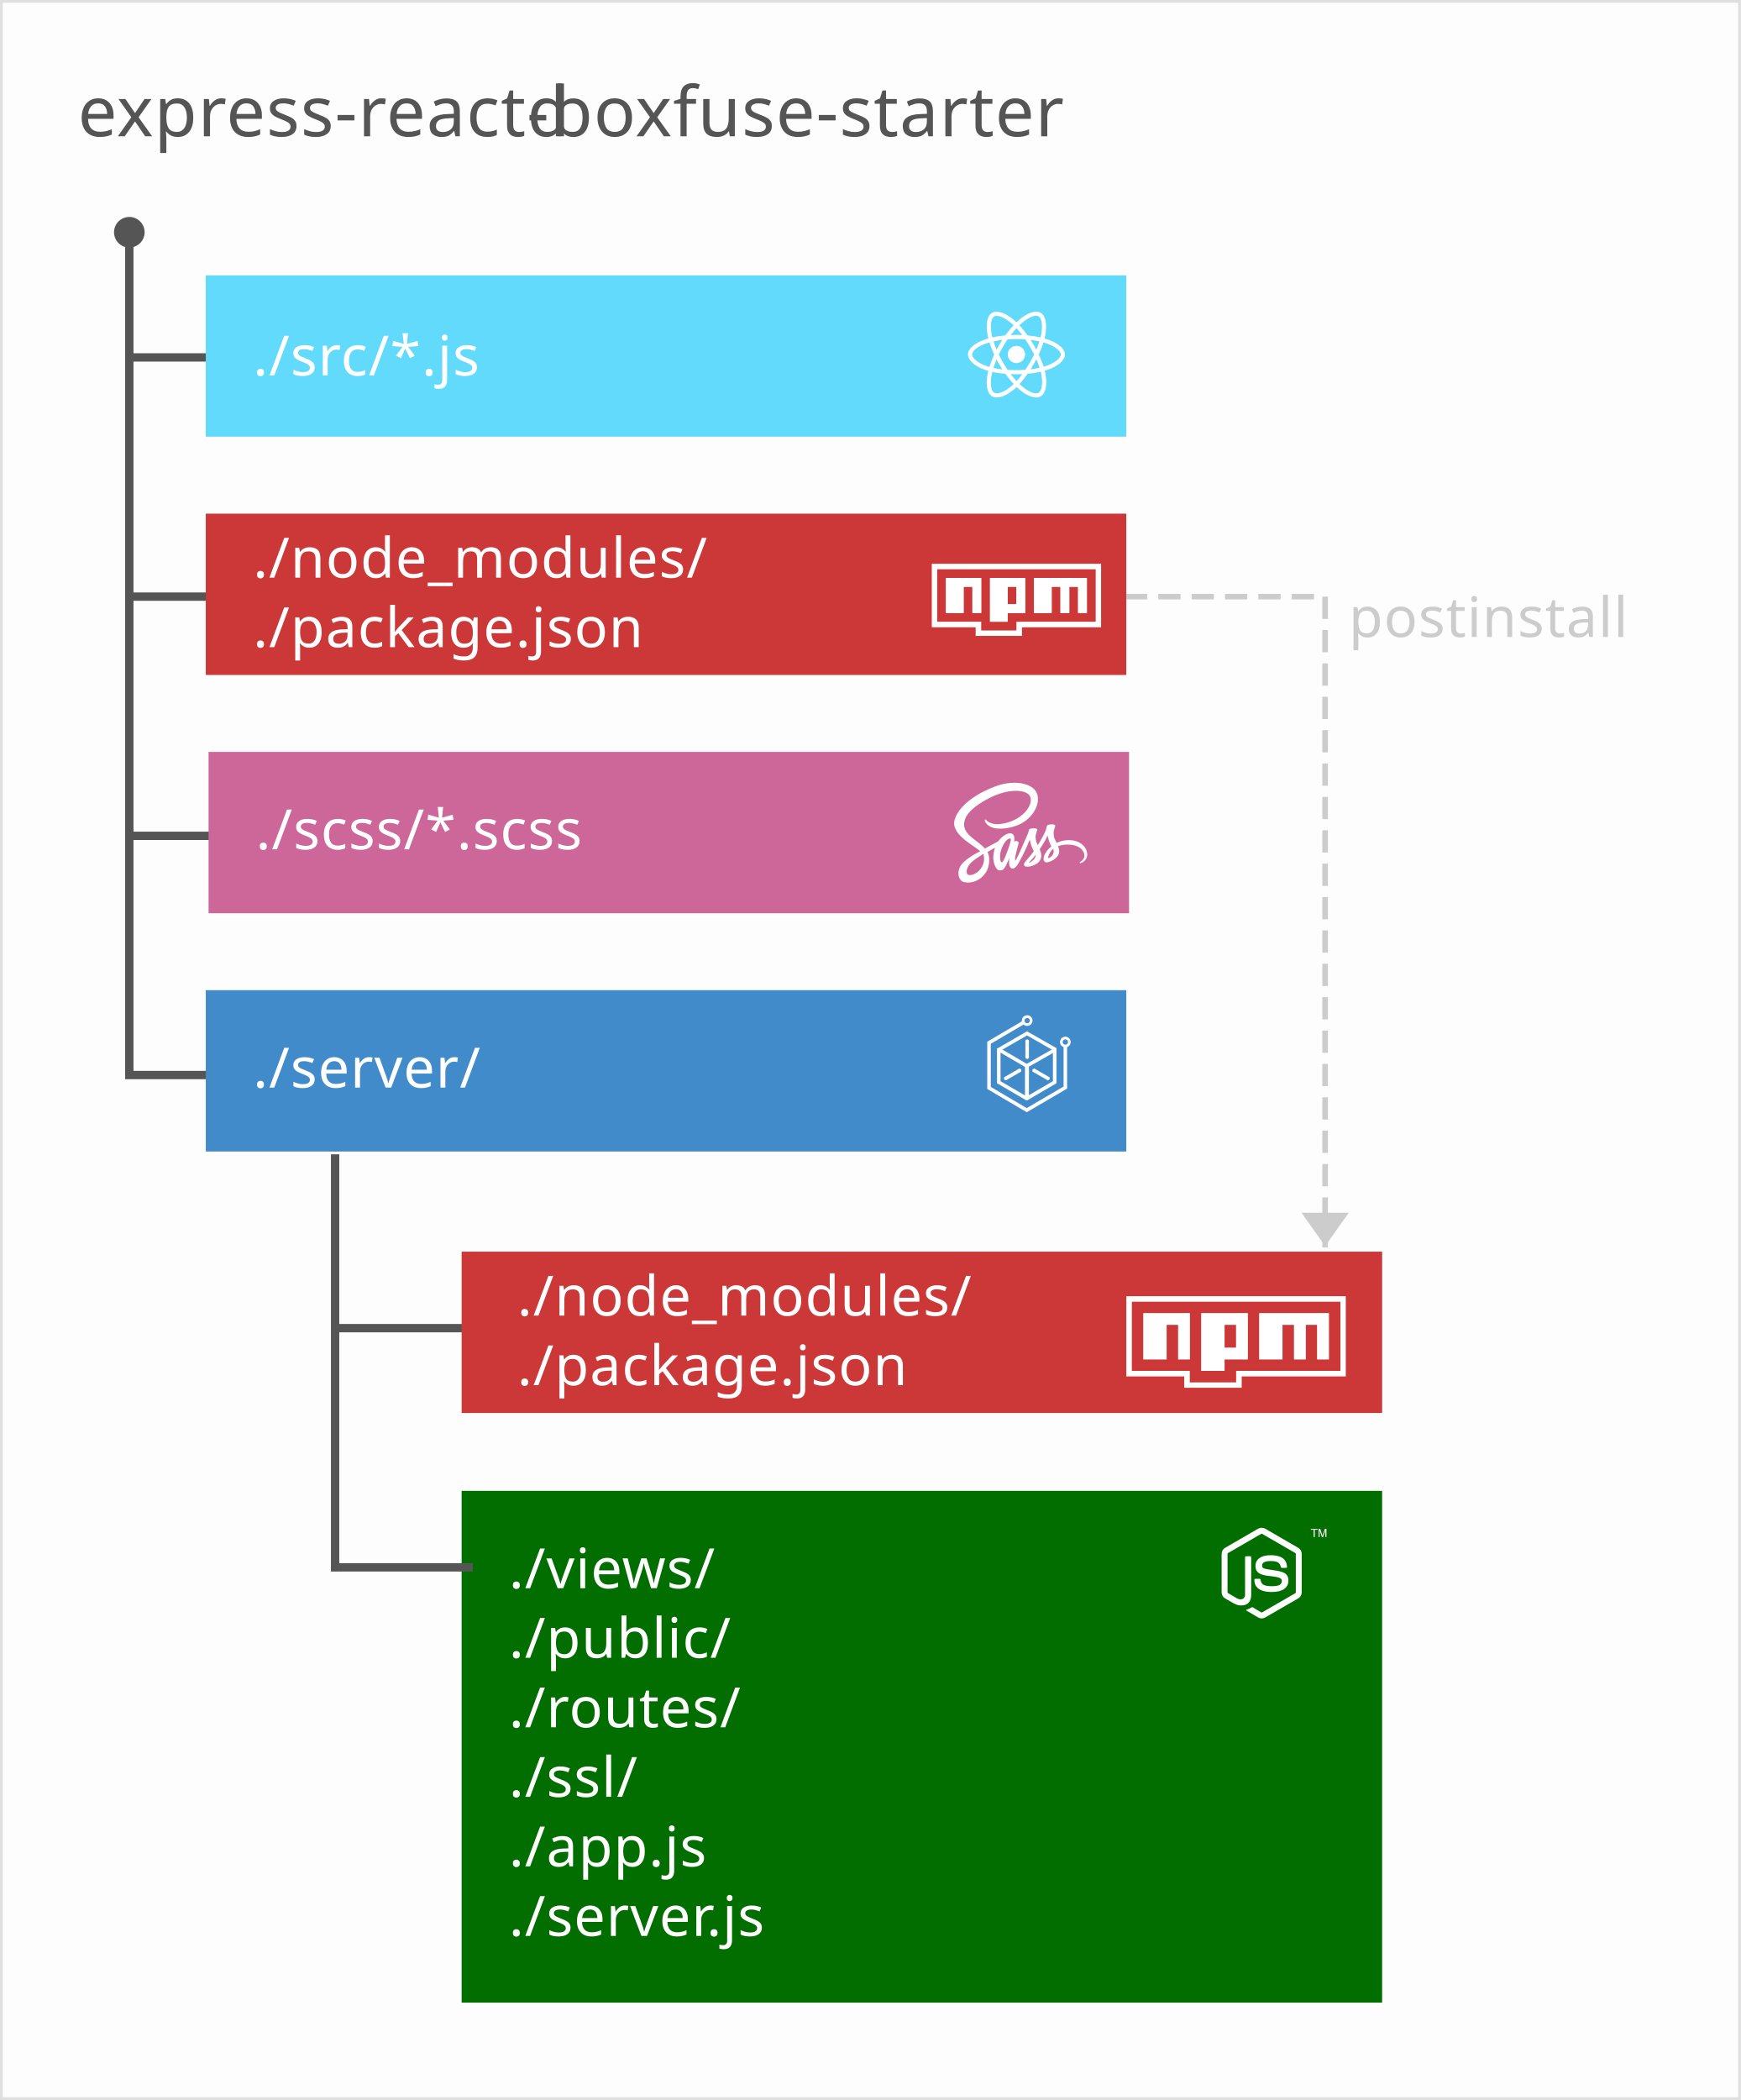
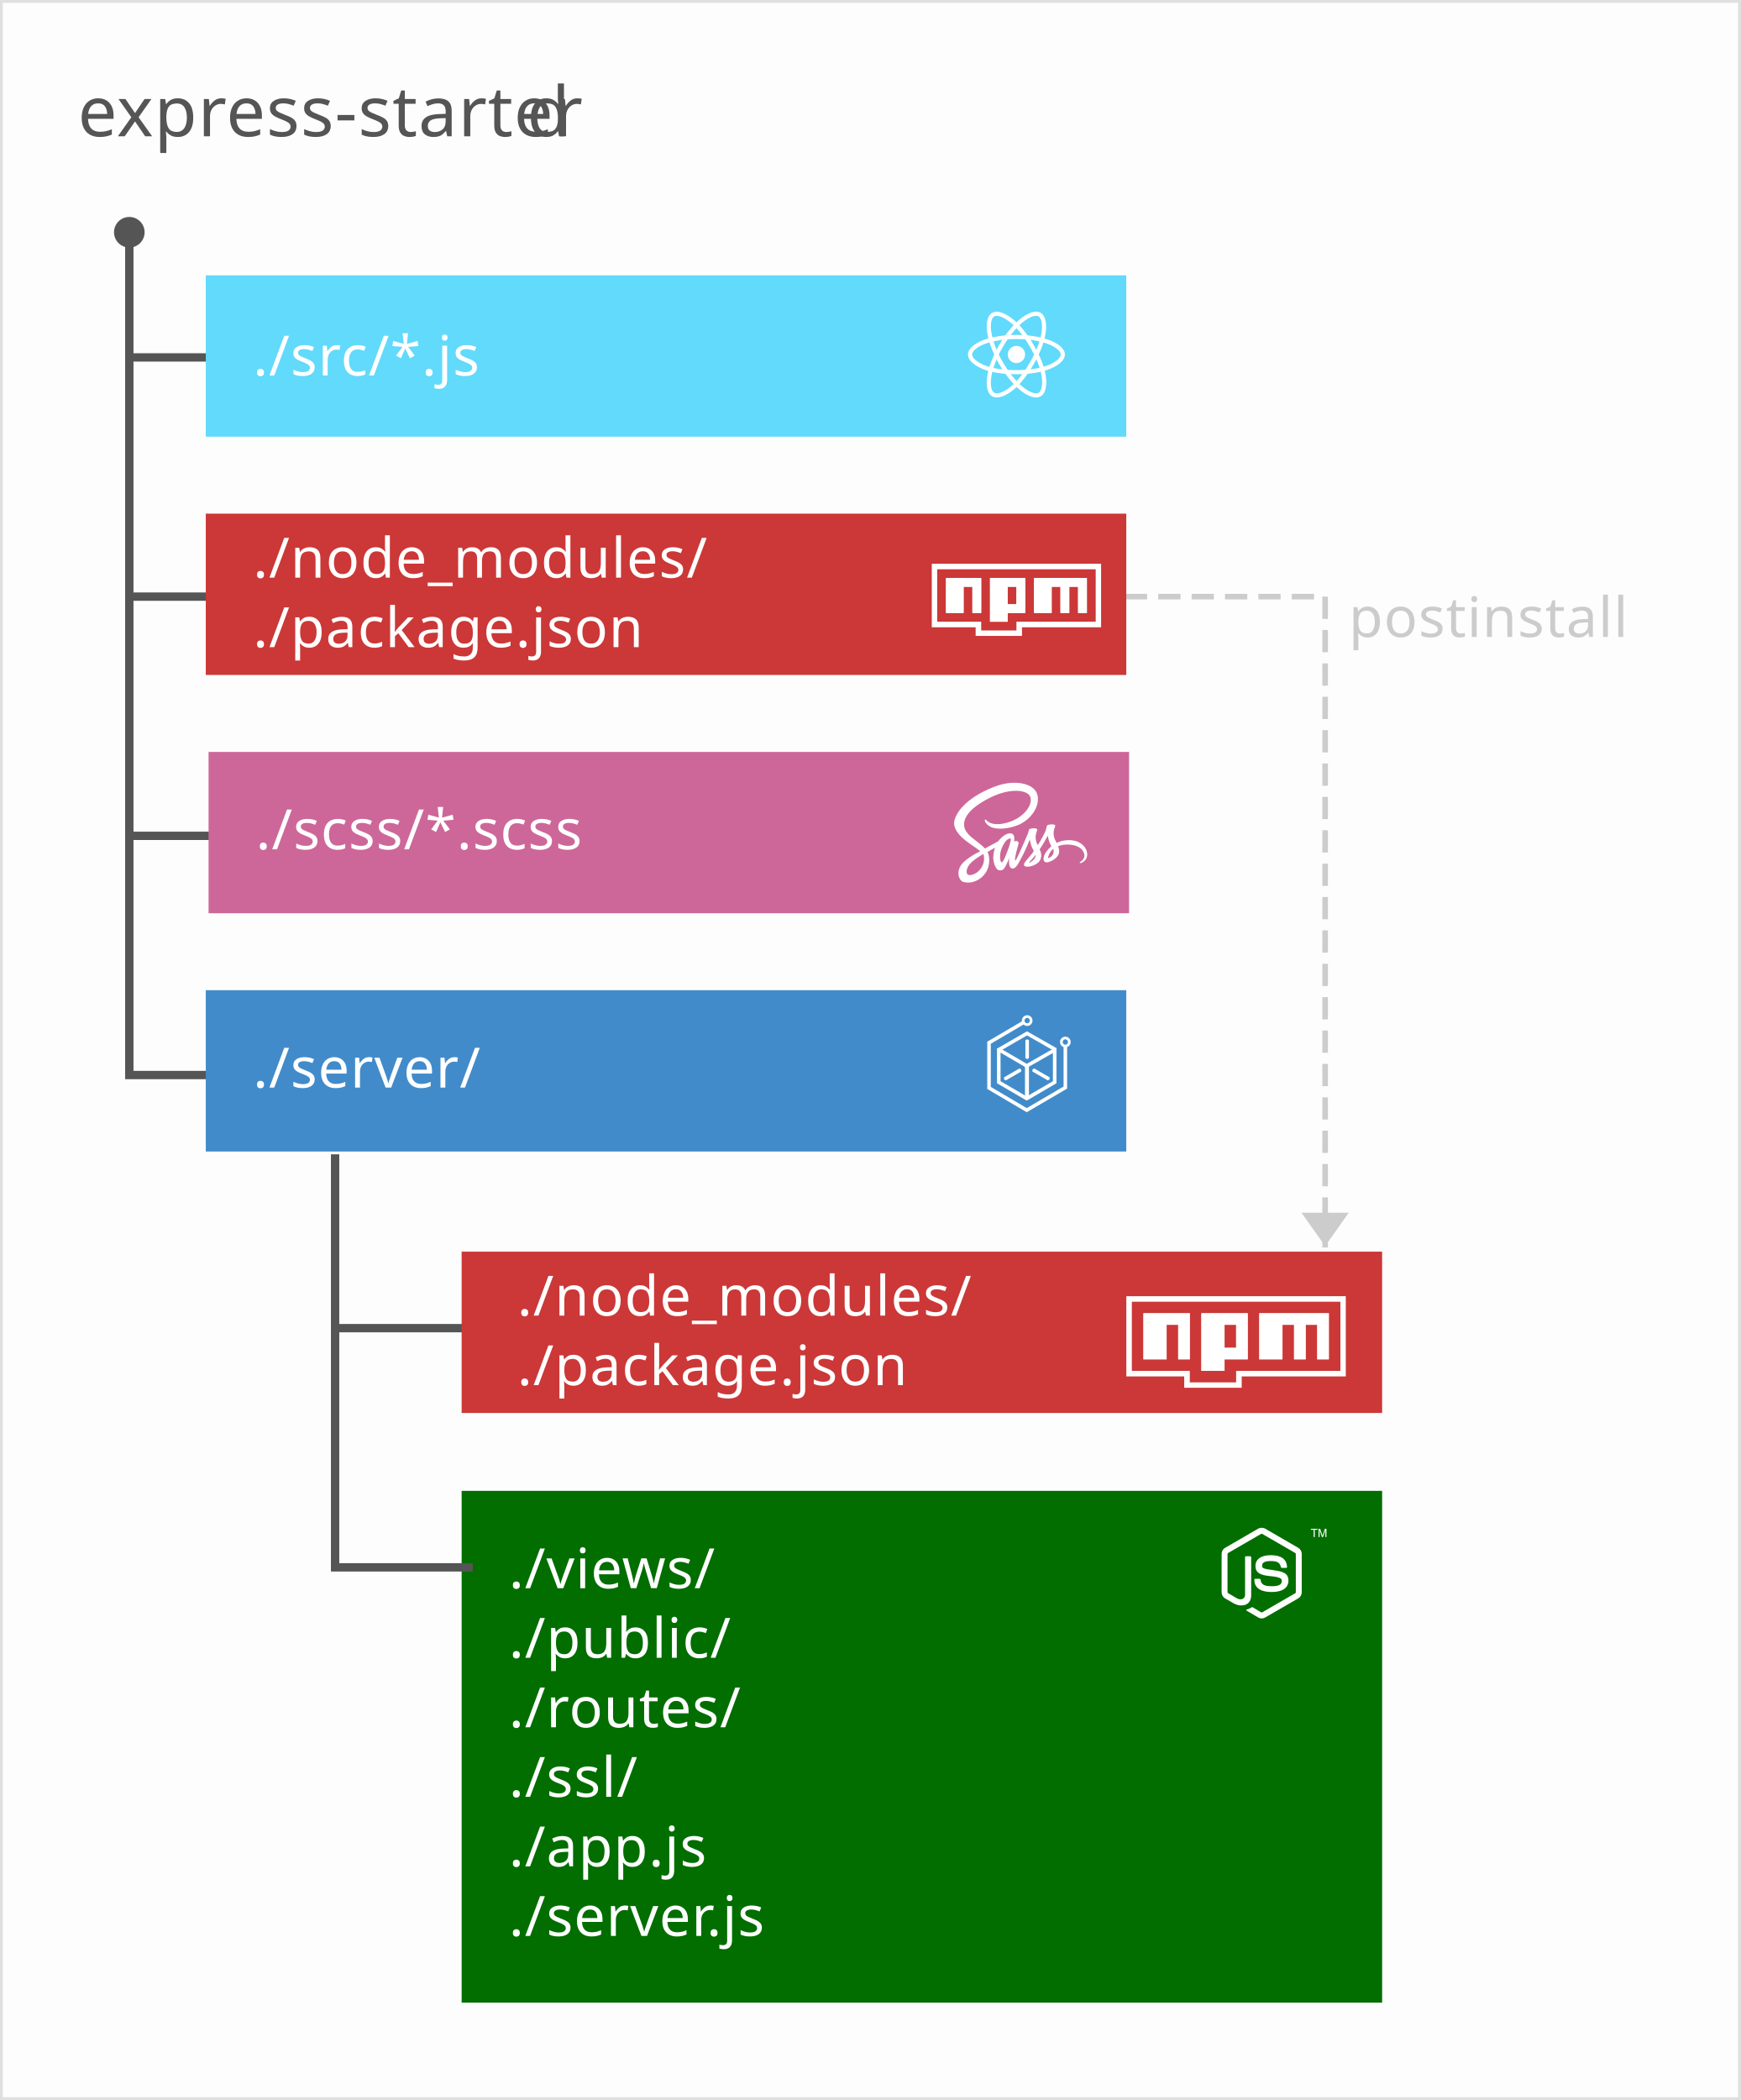
<svg xmlns="http://www.w3.org/2000/svg" xmlns:xlink="http://www.w3.org/1999/xlink" width="626" height="755" viewBox="0 0 626 755">
  <defs>
    <path id="a" d="M0 0h626v755H0z" />
    <mask id="d" x="0" y="0" width="626" height="755" fill="#fff">
      <use xlink:href="#a" />
    </mask>
    <path d="M0 0h75v24.857H37.5V29H20.833v-4.143H0V0zm4.167 20.714H12.5V8.286h4.167v12.428h4.166V4.144H4.167v16.57zM25 4.144v20.713h8.333v-4.143h8.334V4.144H25zm8.333 4.142H37.5v8.285h-4.167V8.287zm12.5-4.143v16.57h8.334V8.287h4.166v12.428H62.5V8.286h4.167v12.428h4.166V4.144h-25z" id="b" />
    <mask id="e" x="-2" y="-2" width="79" height="33">
      <path fill="#fff" d="M-2-2h79v33H-2z" />
      <use xlink:href="#b" />
    </mask>
    <path d="M263 20h57v18.857h-28.5V42h-12.667v-3.143H263V20zm3.167 15.714h6.333v-9.428h3.167v9.428h3.166v-12.57h-12.666v12.57zM282 23.144v15.713h6.333v-3.143h6.334v-12.57H282zm6.333 3.142h3.167v6.285h-3.167v-6.284zm9.5-3.143v12.57h6.334v-9.427h3.166v9.428h3.167v-9.428h3.167v9.428h3.166v-12.57h-19z" id="c" />
    <mask id="f" x="-2" y="-2" width="61" height="26">
      <path fill="#fff" d="M261 18h61v26h-61z" />
      <use xlink:href="#c" />
    </mask>
  </defs>
  <g fill="none" fill-rule="evenodd">
    <use stroke="#DFDFDF" mask="url(#d)" stroke-width="2" fill="#FDFDFD" xlink:href="#a" />
    <text font-family="SourceSansPro-Regular, Source Sans Pro" font-size="25" letter-spacing=".33" fill="#555">
-       <tspan x="28" y="49">express-react-boxfuse-starter</tspan>
+       <tspan x="28" y="49">express-starter</tspan>
      <tspan x="189.545" y="49">d</tspan>
    </text>
    <path fill="#555" d="M45 81h3v305h-3z" />
    <path fill="#555" d="M47 127h48v3H47zM45 213h48v3H45zM47 299h48v3H47zM45 385h48v3H45zM119 415h3v150h-3zM122 476h48v3h-48z" />
    <path stroke="#CCC" stroke-width="2" stroke-linecap="square" stroke-dasharray="6" d="M405.5 214.5h71v233" />
    <path fill="#CCC" d="M476.5 448l8.5-12h-17" />
    <text font-family="SourceSansPro-Regular, Source Sans Pro" font-size="20" letter-spacing=".333" fill="#CCC">
      <tspan x="485" y="229">postinstall</tspan>
    </text>
    <path fill="#CB3837" d="M166 450h331v58H166z" />
    <text font-family="SourceSansPro-Regular, Source Sans Pro" font-size="20" letter-spacing=".333" fill="#FFF" transform="translate(166 450)">
      <tspan x="20" y="23">./node_modules/</tspan>
      <tspan x="20" y="48">./package.json</tspan>
    </text>
    <g fill-rule="nonzero">
      <g transform="translate(407 468)">
        <use fill="#CB3837" fill-rule="evenodd" xlink:href="#b" />
        <use stroke="#FFF" mask="url(#e)" stroke-width="4" xlink:href="#b" />
      </g>
      <path fill="#FFF" d="M411.167 488.714h8.333v-12.428h4.167v12.428h4.166v-16.57h-16.666M432 472.143v20.714h8.333v-4.143h8.334v-16.57H432zm12.5 12.428h-4.167v-8.284h4.167v8.285zM452.833 472.143v16.57h8.334v-12.427h4.166v12.428h4.167v-12.428h4.167v12.428h4.166v-16.57" />
    </g>
    <path fill="#CB3837" d="M74 184.667h331v58H74z" />
    <text font-family="SourceSansPro-Regular, Source Sans Pro" font-size="20" letter-spacing=".333" fill="#FFF" transform="translate(74 184.667)">
      <tspan x="17" y="23">./node_modules/</tspan>
      <tspan x="17" y="48">./package.json</tspan>
    </text>
    <g fill-rule="nonzero" transform="translate(74 184.667)">
      <use fill="#CB3837" fill-rule="evenodd" xlink:href="#c" />
      <use stroke="#FFF" mask="url(#f)" stroke-width="4" xlink:href="#c" />
    </g>
    <path fill="#FFF" fill-rule="nonzero" d="M340.167 220.38h6.333v-9.427h3.167v9.428h3.166v-12.57h-12.666M356 207.81v15.714h6.333v-3.143h6.334v-12.57H356zm9.5 9.428h-3.167v-6.285h3.167v6.285zM371.833 207.81v12.57h6.334v-9.427h3.166v9.428h3.167v-9.427h3.167v9.428h3.166v-12.57" />
    <path fill="#61DAFB" d="M74 99h331v58H74z" />
    <text font-family="SourceSansPro-Regular, Source Sans Pro" font-size="20" letter-spacing=".333" fill="#FFF" transform="translate(74 99)">
      <tspan x="17" y="36">./src/*.js</tspan>
    </text>
    <g fill="#FFF">
      <path d="M368.615 127.446c0 1.71-1.394 3.097-3.113 3.097-1.72 0-3.113-1.386-3.113-3.097 0-1.71 1.393-3.097 3.112-3.097 1.72 0 3.113 1.386 3.113 3.096z" />
      <path d="M376.25 123.45c3.225 1.104 5.192 2.737 5.192 3.996 0 1.34-2.125 3.082-5.575 4.22-2.747.905-6.423 1.4-10.365 1.4-4.142 0-7.86-.485-10.574-1.41-1.7-.577-3.103-1.328-4.066-2.148-.864-.737-1.3-1.468-1.3-2.062 0-1.263 1.892-2.874 5.048-3.97 2.906-1.007 6.82-1.586 10.892-1.586 4.022 0 7.842.564 10.747 1.56zm-22.13-1.372c-3.69 1.28-6.048 3.287-6.048 5.368 0 2.15 2.53 4.306 6.374 5.613 2.89.982 6.763 1.486 11.056 1.486 4.09 0 7.92-.514 10.833-1.474 3.996-1.318 6.596-3.447 6.596-5.626 0-2.09-2.432-4.11-6.197-5.398-3.07-1.052-7.053-1.64-11.23-1.64-4.23 0-8.31.604-11.383 1.67z" fill-rule="nonzero" />
      <path d="M367.364 116.2c2.573-2.227 4.978-3.107 6.074-2.478 1.168.67 1.622 3.37.888 6.913-.584 2.82-1.99 6.235-3.96 9.633-2.07 3.57-4.347 6.532-6.507 8.41-1.354 1.178-2.71 2.012-3.904 2.432-1.073.377-1.928.388-2.445.092-1.098-.63-1.555-3.067-.932-6.335.574-3.008 2.025-6.67 4.06-10.18 2.008-3.468 4.408-6.48 6.726-8.486zm-12.25 18.39c-.728 3.82-.158 6.855 1.654 7.895 1.87 1.074 5.012-.03 8.07-2.69 2.3-2 4.674-5.086 6.818-8.786 2.044-3.528 3.51-7.086 4.13-10.076.848-4.103.293-7.408-1.604-8.496-1.818-1.043-4.792.045-7.796 2.645-2.45 2.12-4.95 5.26-7.04 8.862-2.112 3.647-3.624 7.464-4.23 10.646z" fill-rule="nonzero" />
      <path d="M356.614 120.24c-.655-3.33-.22-5.844.875-6.474 1.165-.672 3.744.286 6.462 2.687 2.164 1.912 4.434 4.83 6.41 8.225 2.075 3.566 3.516 7.01 4.073 9.81.35 1.753.4 3.34.168 4.578-.208 1.114-.625 1.856-1.142 2.153-1.097.632-3.447-.19-5.98-2.36-2.333-1.997-4.798-5.077-6.838-8.584-2.015-3.463-3.438-7.036-4.028-10.035zm9.894 19.743c2.963 2.537 5.89 3.56 7.7 2.52 1.87-1.078 2.477-4.337 1.688-8.303-.593-2.98-2.095-6.568-4.246-10.265-2.05-3.523-4.416-6.563-6.71-8.59-3.148-2.78-6.303-3.953-8.198-2.862-1.816 1.047-2.354 4.154-1.59 8.042.624 3.17 2.108 6.895 4.2 10.494 2.12 3.642 4.69 6.85 7.156 8.963z" fill-rule="nonzero" />
    </g>
    <g>
      <path fill="#CD6799" d="M75 270.333h331v58H75z" />
      <path d="M384.303 302.042c-1.67.01-3.122.41-4.337 1.005-.446-.883-.892-1.67-.97-2.246-.088-.672-.193-1.082-.088-1.886.105-.804.577-1.95.57-2.036-.01-.087-.106-.498-1.068-.507-.962-.008-1.793.185-1.89.438-.095.253-.278.83-.4 1.424-.167.874-1.924 3.994-2.93 5.628-.323-.638-.603-1.198-.664-1.643-.088-.673-.193-1.084-.088-1.888.105-.804.577-1.95.57-2.036-.01-.088-.106-.5-1.068-.507-.962-.01-1.792.183-1.89.437-.095.253-.2.847-.4 1.424-.202.577-2.536 5.784-3.148 7.13-.315.69-.586 1.24-.78 1.616 0 0-.007.027-.033.07-.168.324-.264.498-.264.498v.01c-.13.235-.27.454-.34.454-.053 0-.15-.63.017-1.486.35-1.81 1.18-4.622 1.17-4.718 0-.053.16-.542-.54-.795-.683-.254-.928.166-.99.166-.06 0-.104.148-.104.148s.76-3.162-1.452-3.162c-1.38 0-3.287 1.512-4.232 2.875-.594.323-1.862 1.013-3.217 1.756-.517.287-1.05.576-1.55.847-.034-.035-.07-.08-.104-.114-2.675-2.857-7.624-4.876-7.414-8.712.08-1.397.56-5.067 9.504-9.523 7.362-3.626 13.22-2.62 14.234-.393 1.45 3.18-3.14 9.087-10.746 9.944-2.902.323-4.424-.796-4.808-1.215-.402-.437-.464-.463-.612-.376-.245.13-.088.525 0 .752.227.593 1.163 1.64 2.745 2.157 1.398.454 4.8.708 8.917-.883 4.608-1.782 8.21-6.736 7.152-10.887-1.06-4.212-8.053-5.6-14.672-3.25-3.934 1.398-8.2 3.6-11.27 6.466-3.646 3.407-4.223 6.37-3.987 7.61.85 4.404 6.926 7.27 9.356 9.394-.122.07-.236.13-.332.183-1.215.603-5.85 3.023-7.003 5.584-1.31 2.9.21 4.98 1.216 5.26 3.12.865 6.33-.69 8.053-3.26 1.72-2.568 1.51-5.906.716-7.435-.01-.02-.018-.036-.035-.054.315-.183.64-.376.954-.56.62-.366 1.232-.707 1.757-.986-.296.812-.515 1.782-.62 3.18-.13 1.643.542 3.775 1.425 4.614.394.367.857.375 1.154.375 1.03 0 1.494-.857 2.01-1.87.63-1.24 1.198-2.683 1.198-2.683s-.708 3.897 1.215 3.897c.7 0 1.408-.91 1.723-1.372v.01l.052-.088.114-.184v-.017c.28-.49.91-1.6 1.845-3.443 1.206-2.377 2.37-5.348 2.37-5.348s.104.726.463 1.93c.21.71.647 1.487.996 2.238-.28.394-.454.612-.454.612l.008.01c-.227.296-.472.62-.743.934-.953 1.136-2.09 2.438-2.247 2.813-.183.445-.14.768.21 1.03.254.193.708.22 1.172.193.856-.062 1.46-.27 1.757-.402.462-.165 1.004-.42 1.512-.795.935-.69 1.503-1.677 1.45-2.98-.025-.716-.26-1.432-.55-2.105.088-.122.166-.245.254-.367 1.477-2.158 2.623-4.526 2.623-4.526s.104.725.462 1.93c.175.613.533 1.277.848 1.923-1.39 1.127-2.247 2.438-2.553 3.294-.55 1.59-.122 2.307.69 2.473.368.08.893-.096 1.277-.262.49-.157 1.067-.428 1.618-.83.935-.69 1.836-1.65 1.783-2.953-.026-.595-.183-1.18-.402-1.748 1.18-.49 2.702-.76 4.643-.533 4.162.49 4.983 3.085 4.826 4.178-.157 1.092-1.032 1.686-1.32 1.87-.29.183-.385.244-.36.375.036.193.176.184.42.15.342-.062 2.187-.884 2.266-2.893.13-2.57-2.317-5.374-6.645-5.348zm-32.105 10.818c-1.382 1.502-3.305 2.07-4.136 1.59-.892-.516-.542-2.735 1.154-4.325 1.032-.97 2.36-1.87 3.244-2.42.2-.123.498-.298.857-.516.06-.036.096-.054.096-.054l.21-.13c.62 2.27.026 4.272-1.425 5.854zm10.054-6.833c-.48 1.17-1.486 4.167-2.098 4-.524-.138-.848-2.41-.105-4.656.375-1.126 1.17-2.472 1.634-2.996.752-.84 1.583-1.118 1.784-.778.253.446-.918 3.697-1.216 4.43zm8.298 3.967c-.2.104-.394.174-.48.122-.062-.035.086-.175.086-.175s1.04-1.117 1.452-1.624c.236-.297.515-.647.813-1.04v.114c0 1.337-1.293 2.237-1.87 2.604zm6.4-1.46c-.15-.105-.123-.454.376-1.546.192-.428.647-1.145 1.425-1.835.088.28.15.55.14.804-.008 1.686-1.215 2.315-1.94 2.577z" fill-rule="nonzero" fill="#FFF" />
      <text font-family="SourceSansPro-Regular, Source Sans Pro" font-size="20" letter-spacing=".333" fill="#FFF" transform="translate(75 270.333)">
        <tspan x="17" y="35">./scss/*.scss</tspan>
      </text>
    </g>
    <g>
      <path fill="#428BCA" d="M74 356h331v58H74z" />
      <text font-family="SourceSansPro-Regular, Source Sans Pro" font-size="20" letter-spacing=".333" fill="#FFF" transform="translate(74 356)">
        <tspan x="17" y="35">./server/</tspan>
      </text>
    </g>
    <circle fill="#555" cx="46.5" cy="83.5" r="5.5" />
    <path fill="#026E00" d="M166 536h331v184H166z" />
    <g fill="#FFF">
      <path d="M453.684 549.276c-.438 0-.864.09-1.24.305l-11.923 6.91c-.77.445-1.24 1.288-1.24 2.184v13.79c0 .896.47 1.738 1.24 2.185l3.114 1.802c1.513.748 2.07.736 2.76.736 2.24 0 3.518-1.363 3.518-3.733v-13.613c0-.193-.166-.33-.354-.33h-1.494c-.19 0-.354.137-.354.33v13.613c0 1.05-1.09 2.107-2.86 1.22l-3.24-1.906c-.115-.063-.203-.174-.203-.305v-13.79c0-.132.087-.265.202-.332l11.896-6.882c.112-.064.245-.064.355 0l11.898 6.883c.114.07.203.196.203.33v13.792c0 .13-.065.266-.176.33l-11.923 6.882c-.1.06-.242.06-.354 0l-3.062-1.828c-.092-.055-.216-.05-.304 0-.846.48-1.005.536-1.797.812-.196.068-.493.174.1.508l4 2.36c.38.223.805.332 1.24.332.442 0 .86-.11 1.24-.33l11.924-6.883c.77-.452 1.24-1.29 1.24-2.185v-13.79c0-.897-.47-1.738-1.24-2.186l-11.923-6.91c-.374-.213-.802-.304-1.24-.304zm17.694.356v.356h.987v2.616h.405v-2.616h1.013v-.356h-2.405zm2.76 0v2.972h.38v-1.753c0-.07.002-.18 0-.33-.006-.15 0-.28 0-.355v-.076l.834 2.513h.405l.86-2.514c0 .16-.02.313-.024.456-.002.14 0 .244 0 .305v1.753h.38v-2.97h-.558l-.86 2.513-.836-2.514h-.583zm-17.265 9.5c-3.395 0-5.417 1.45-5.417 3.86 0 2.615 2.007 3.333 5.265 3.657 3.9.38 4.203.956 4.203 1.726 0 1.335-1.06 1.904-3.57 1.904-3.15 0-3.842-.79-4.074-2.362-.03-.168-.158-.304-.33-.304h-1.545c-.19 0-.354.164-.354.355 0 2.012 1.093 4.393 6.304 4.393 3.773 0 5.95-1.486 5.95-4.09 0-2.58-1.76-3.272-5.418-3.758-3.698-.49-4.05-.73-4.05-1.6 0-.717.298-1.676 3.037-1.676 2.446 0 3.35.528 3.72 2.183.034.156.17.28.33.28h1.544c.096 0 .188-.06.254-.128.065-.073.11-.155.102-.253-.24-2.85-2.134-4.19-5.95-4.19z" />
    </g>
    <text font-family="SourceSansPro-Regular, Source Sans Pro" font-size="20" letter-spacing=".333" fill="#FFF">
      <tspan x="183" y="571">./views/</tspan>
      <tspan x="183" y="596">./public/</tspan>
      <tspan x="183" y="621">./routes/</tspan>
      <tspan x="183" y="646">./ssl/</tspan>
      <tspan x="183" y="671">./app.js</tspan>
      <tspan x="183" y="696">./server.js</tspan>
    </text>
    <path fill="#555" d="M122 562h48v3h-48z" />
    <g fill="#FFF">
      <path d="M369.362 368.853c-1.058 0-1.915-.862-1.915-1.926s.857-1.927 1.915-1.927c1.057 0 1.915.863 1.915 1.927s-.858 1.926-1.915 1.926zm0-.963c.528 0 .957-.43.957-.963 0-.532-.43-.964-.958-.964-.53 0-.958.432-.958.964s.43.963.958.963z" />
      <path d="M383.717 391.376l.004.004-.314.184-13.723 8.028-.473.277-.002-.005v.003l-.488-.277-13.085-7.705-.484-.286-.112-.08-.038-.01V374.525h.01v-.013l.466-.274 11.49-6.744.55-.324.644 1.11-.55.323-11.333 6.65v15.52h.003l12.923 7.612 13.244-7.747v-14.478h1.276v15.214h-.006z" fill-rule="nonzero" />
      <path d="M383.085 376.56c-1.057 0-1.915-.863-1.915-1.927s.858-1.927 1.915-1.927c1.058 0 1.915.863 1.915 1.927s-.857 1.927-1.915 1.927zm0-.964c.53 0 .958-.43.958-.963 0-.532-.43-.963-.958-.963-.53 0-.957.43-.957.963 0 .532.428.963.957.963z" />
      <path d="M369.302 372.265l-9.516 5.494-.554.318-.71-1.065.153-.094.475-.275 9.734-5.62.263-.15.11-.046v-.003h.109l.17.095.46.262 9.41 5.365.164.093.33.192-.404 1.242-.555-.316-9.574-5.458-.064-.037z" fill-rule="nonzero" />
      <path d="M378.617 388.713l-9.415 5.5-9.415-5.5V376.88h-1.02l-.256.147V389.476l.15.064.168.098 9.894 5.78.323.188h.318l.002-.003.317-.185 9.894-5.78.11-.065.203-.13v-.04h.004v-12.559l-1.277.038v11.833z" fill-rule="nonzero" />
      <path d="M368.576 383.776l-.16-.283-9.268-5.415-.552-.322.64-1.11.553.322 9.418 5.502 9.094-5.185.556-.316.63 1.116-.556.317-8.932 5.092v11.689h-1.277l-.147-.642v-10.764z" fill-rule="nonzero" />
      <path fill-rule="nonzero" d="M368.723 379.8v.613l.64.357.637-.357v-6.415l-.638-.354-.64.354v.437M361.566 387.026l-.53.306.01.732.628.374.53-.306 4.647-2.683.38-.22-.014-.728-.625-.377-.378.218M376.27 388.132l.53.306.63-.373.01-.733-.532-.306-4.646-2.683-.38-.218-.624.377-.013.73.378.217" />
    </g>
  </g>
</svg>
